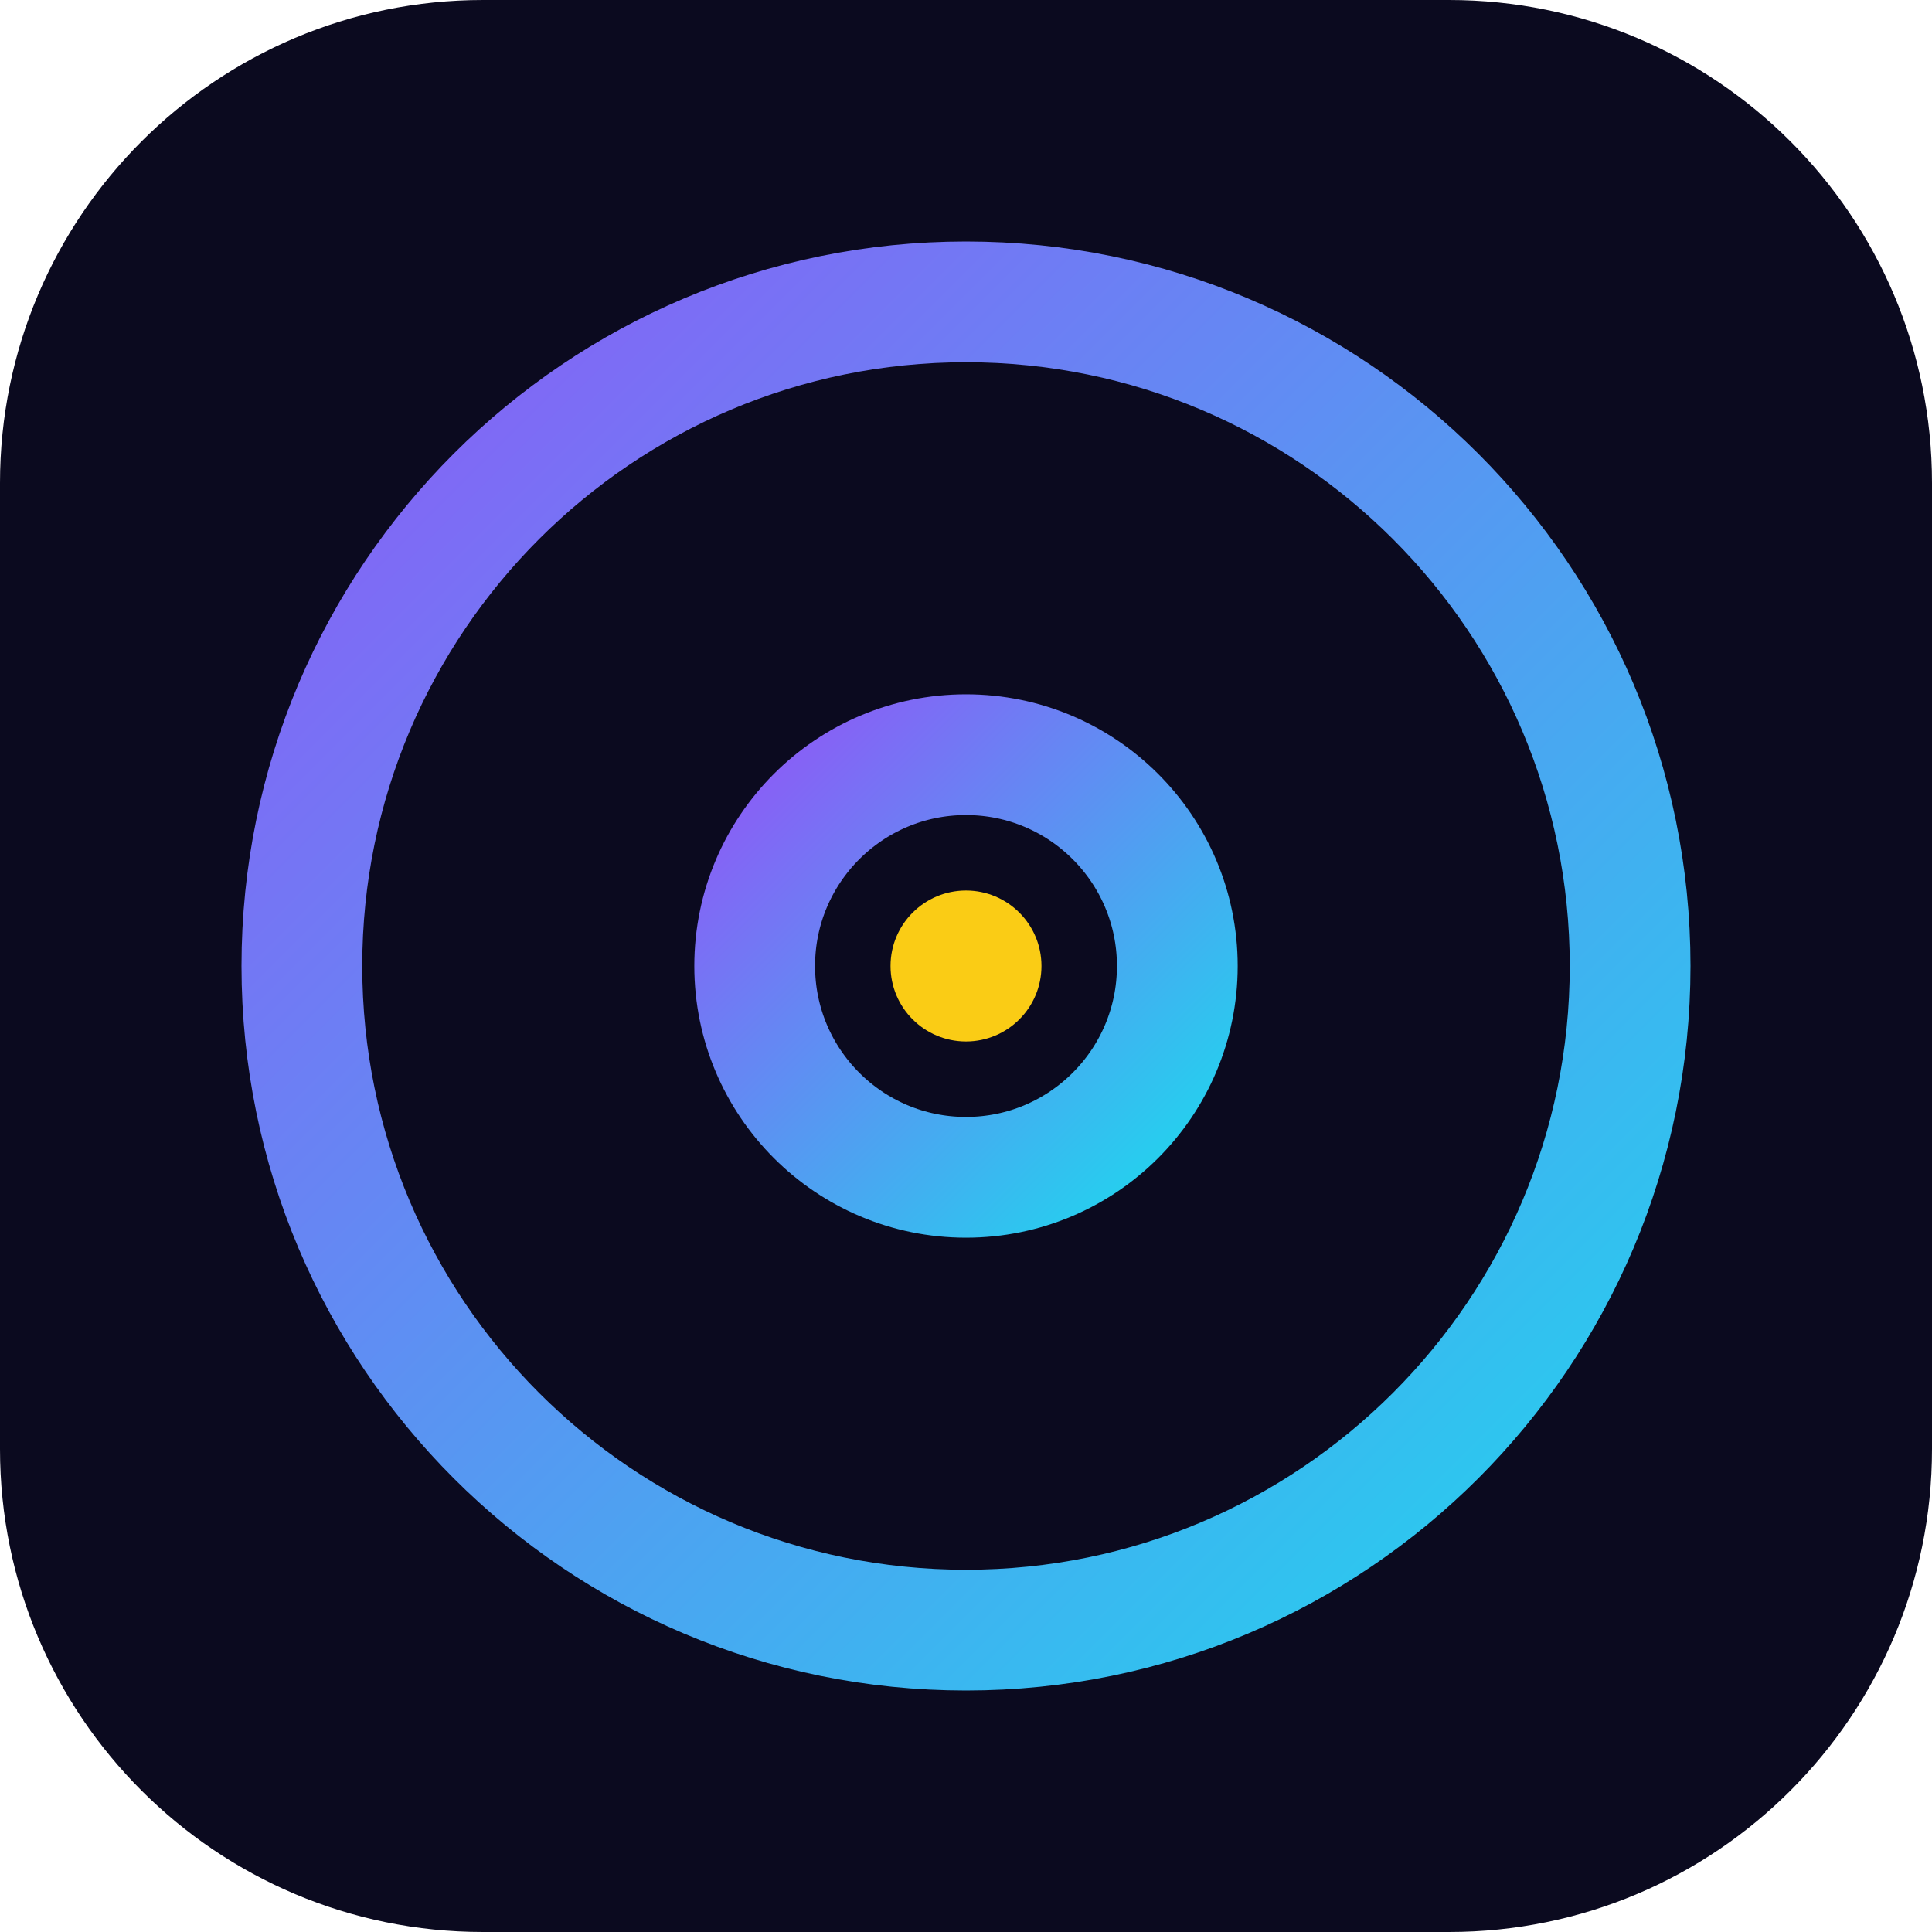
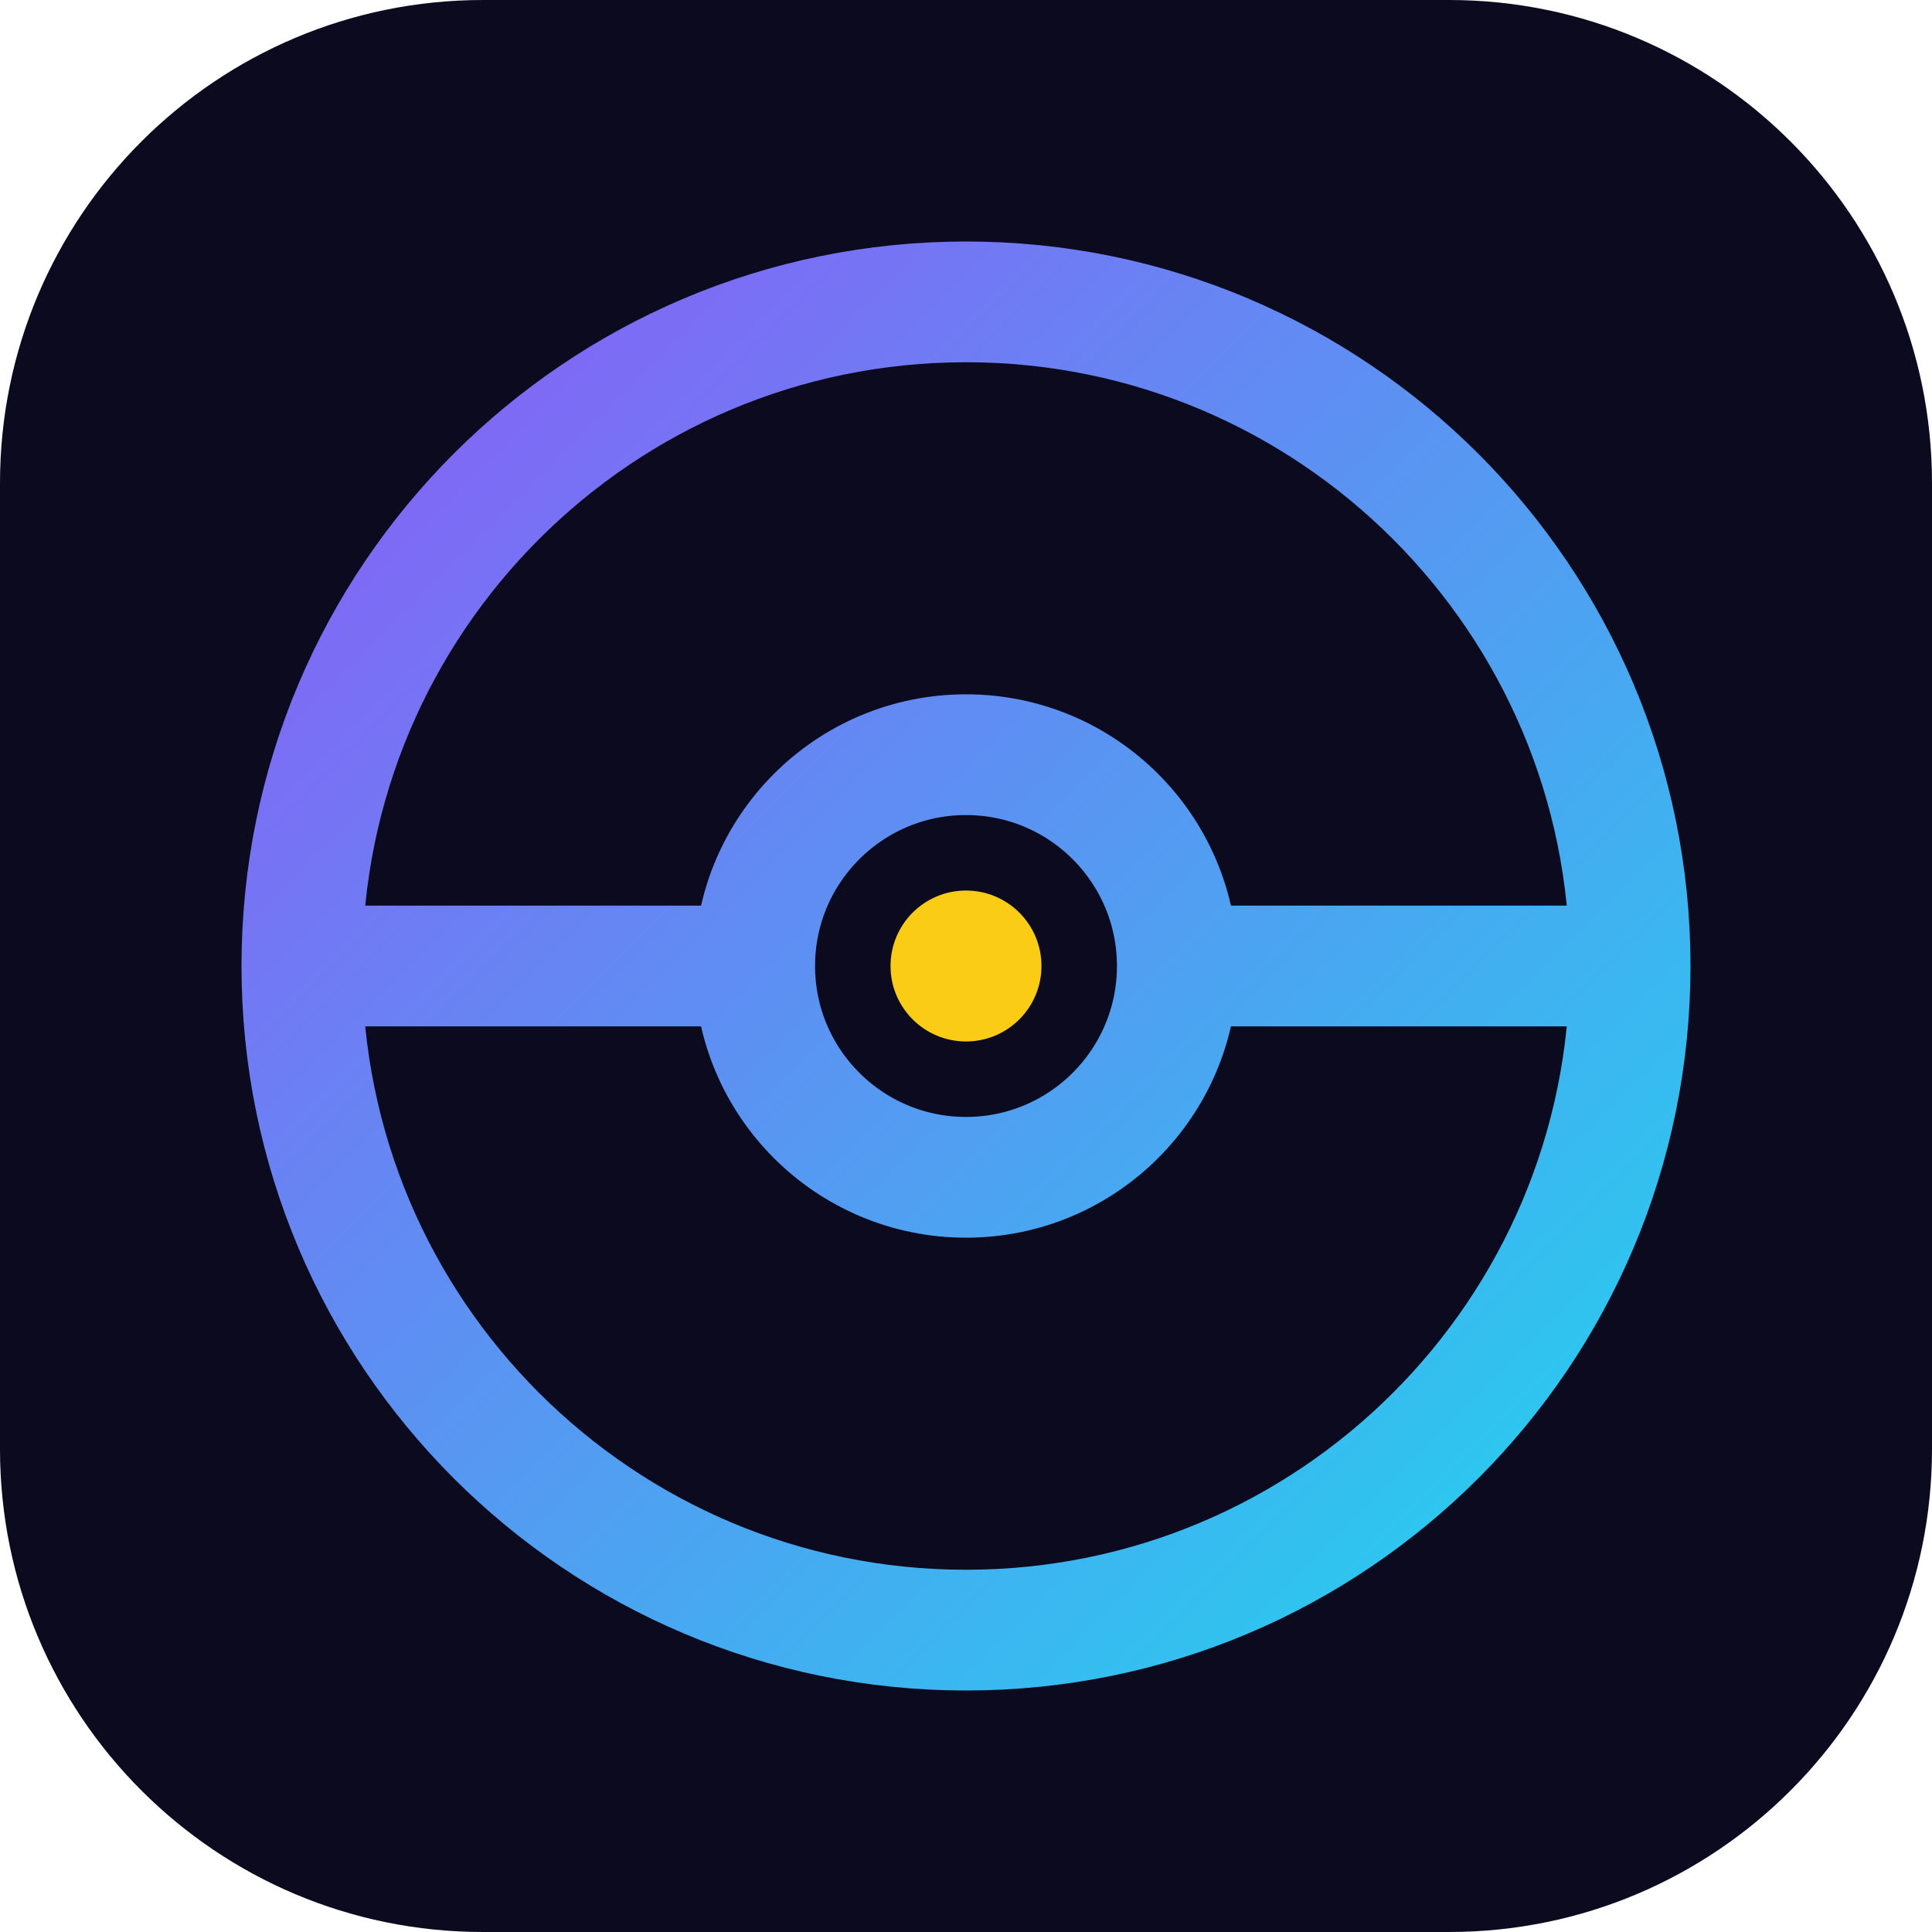
<svg xmlns="http://www.w3.org/2000/svg" viewBox="0 0 64 64">
  <defs>
-     <linearGradient id="g" x1="0" y1="0" x2="1" y2="1">
+     <linearGradient id="g" gradientUnits="userSpaceOnUse" x1="10" y1="10" x2="54" y2="54">
      <stop offset="0" stop-color="#8b5cf6" />
      <stop offset="1" stop-color="#22d3ee" />
    </linearGradient>
  </defs>
  <rect width="64" height="64" rx="16" fill="#0b0a1f" />
  <circle cx="32" cy="32" r="22" fill="none" stroke="url(#g)" stroke-width="4" />
  <path d="M10 32h44" stroke="url(#g)" stroke-width="4" />
  <circle cx="32" cy="32" r="7" fill="#0b0a1f" stroke="url(#g)" stroke-width="4" />
  <circle cx="32" cy="32" r="2.5" fill="#facc15" />
</svg>
